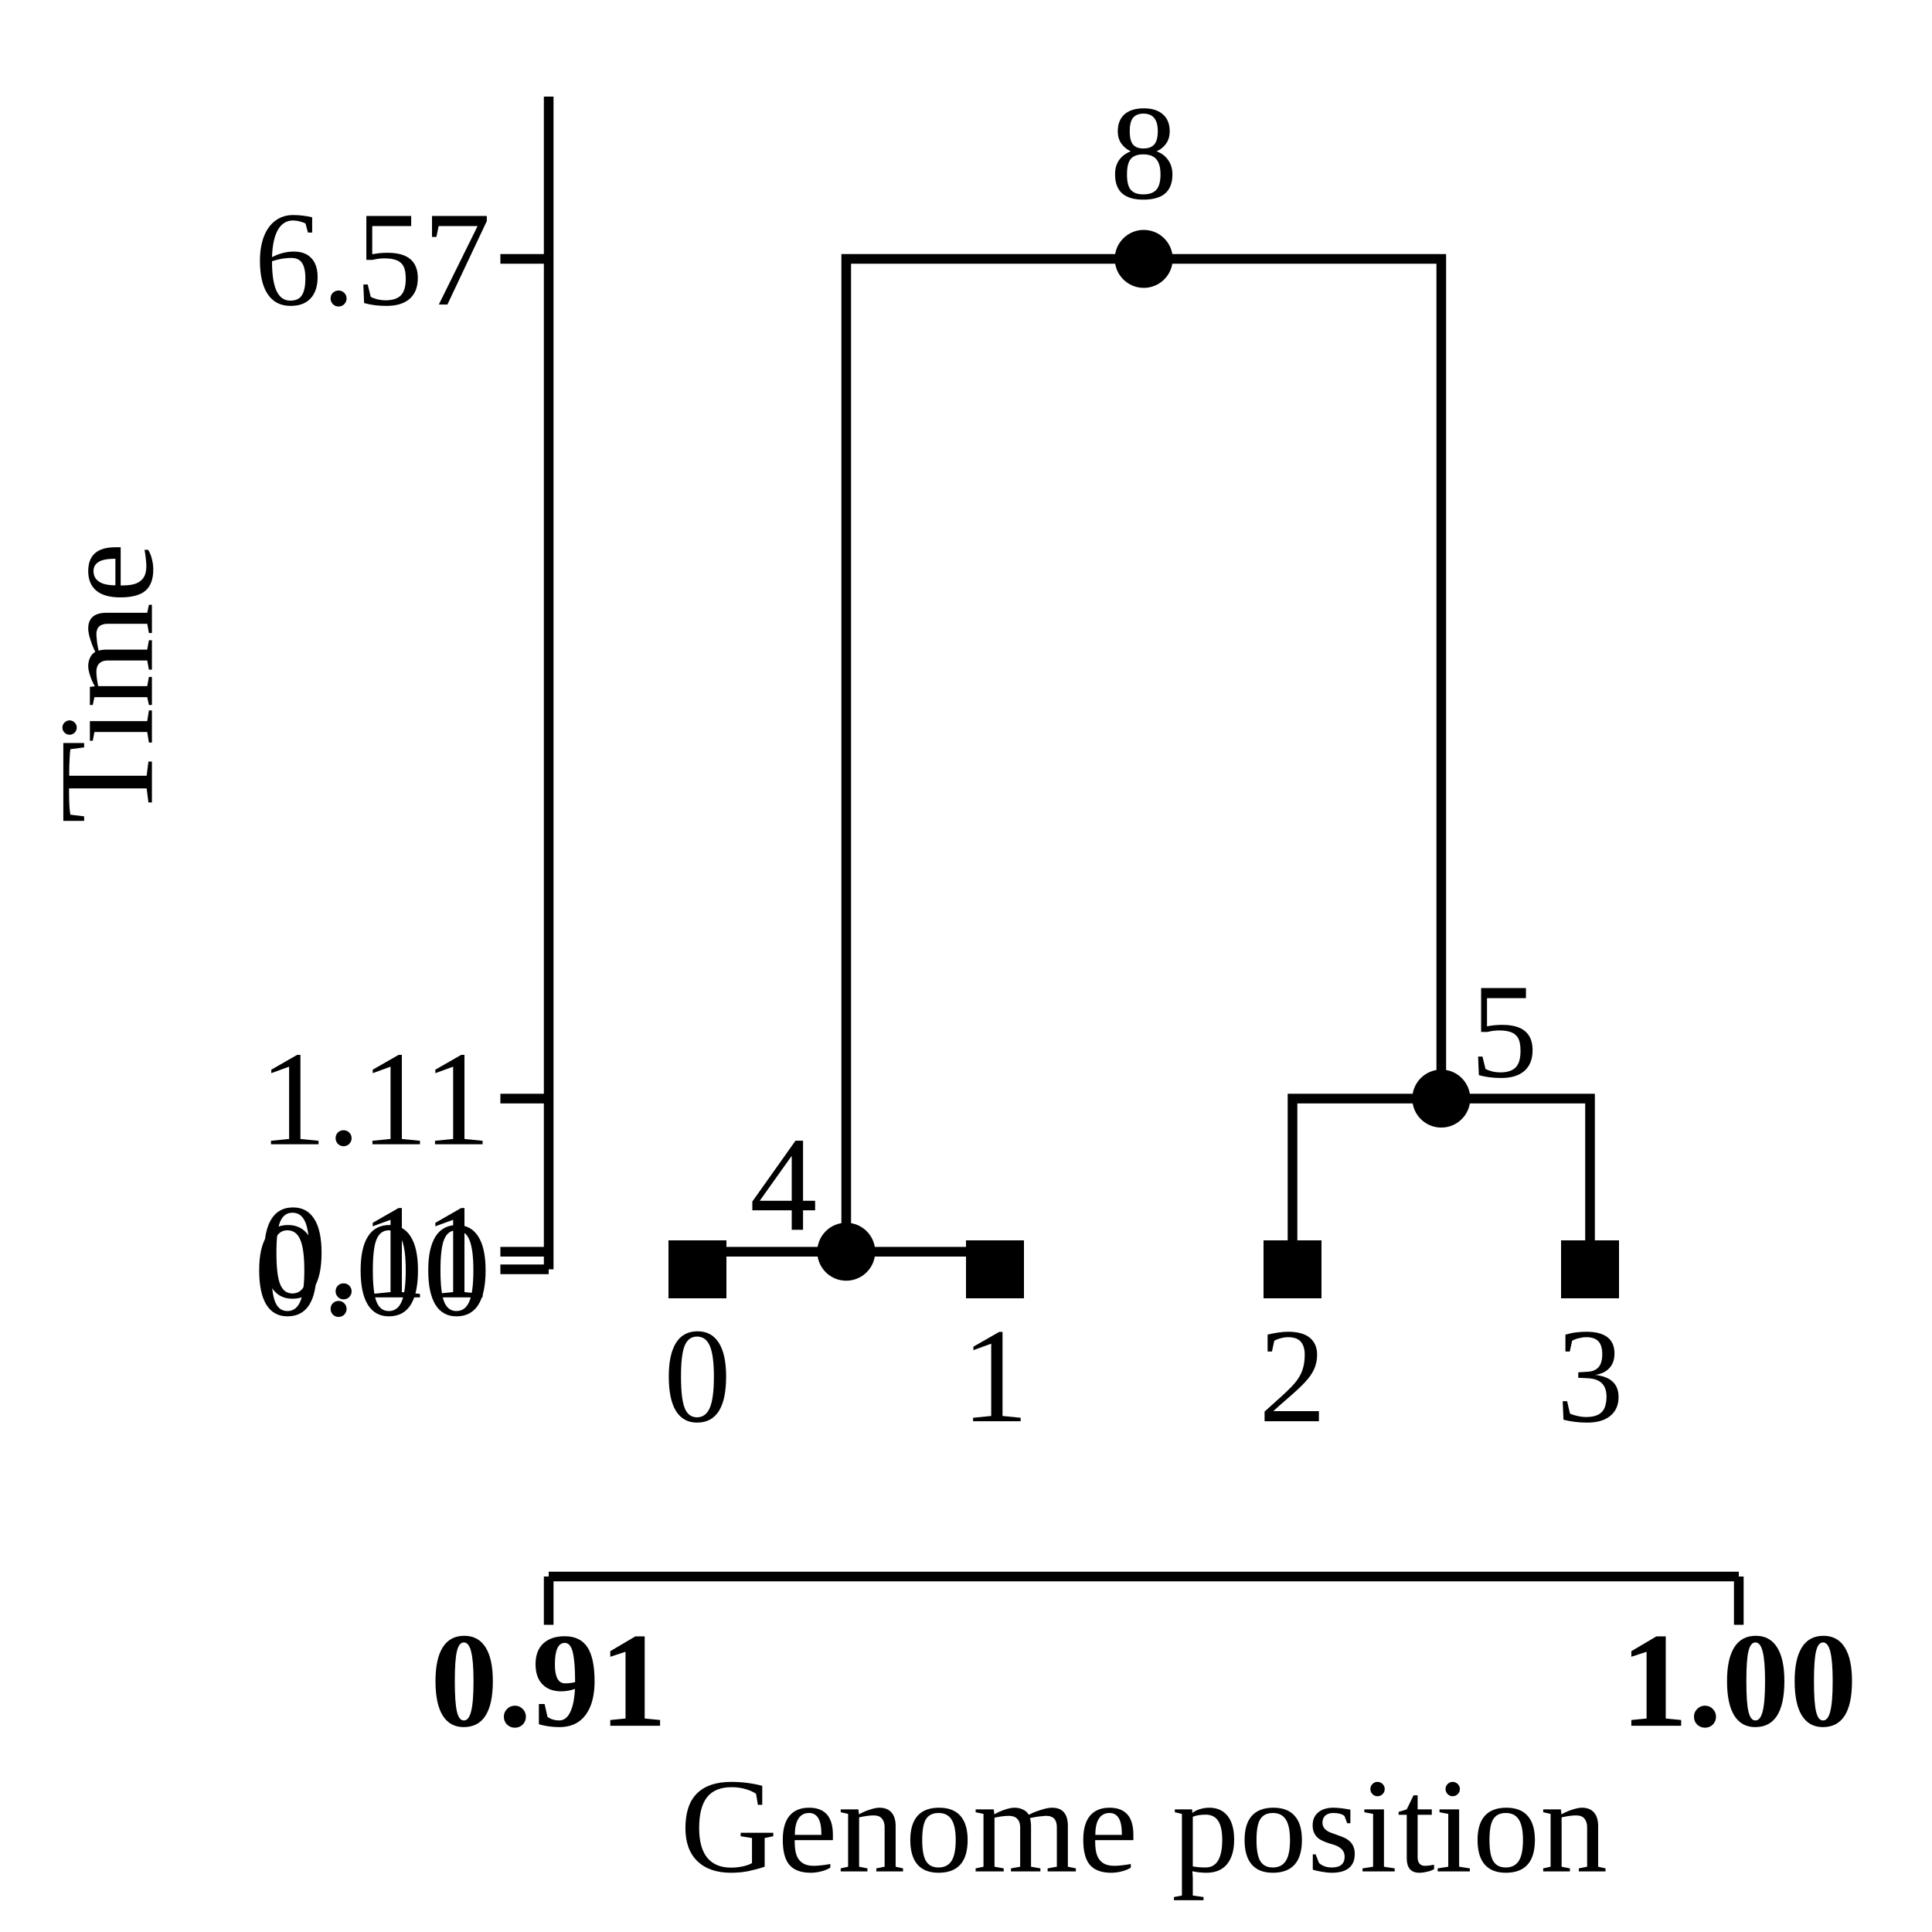
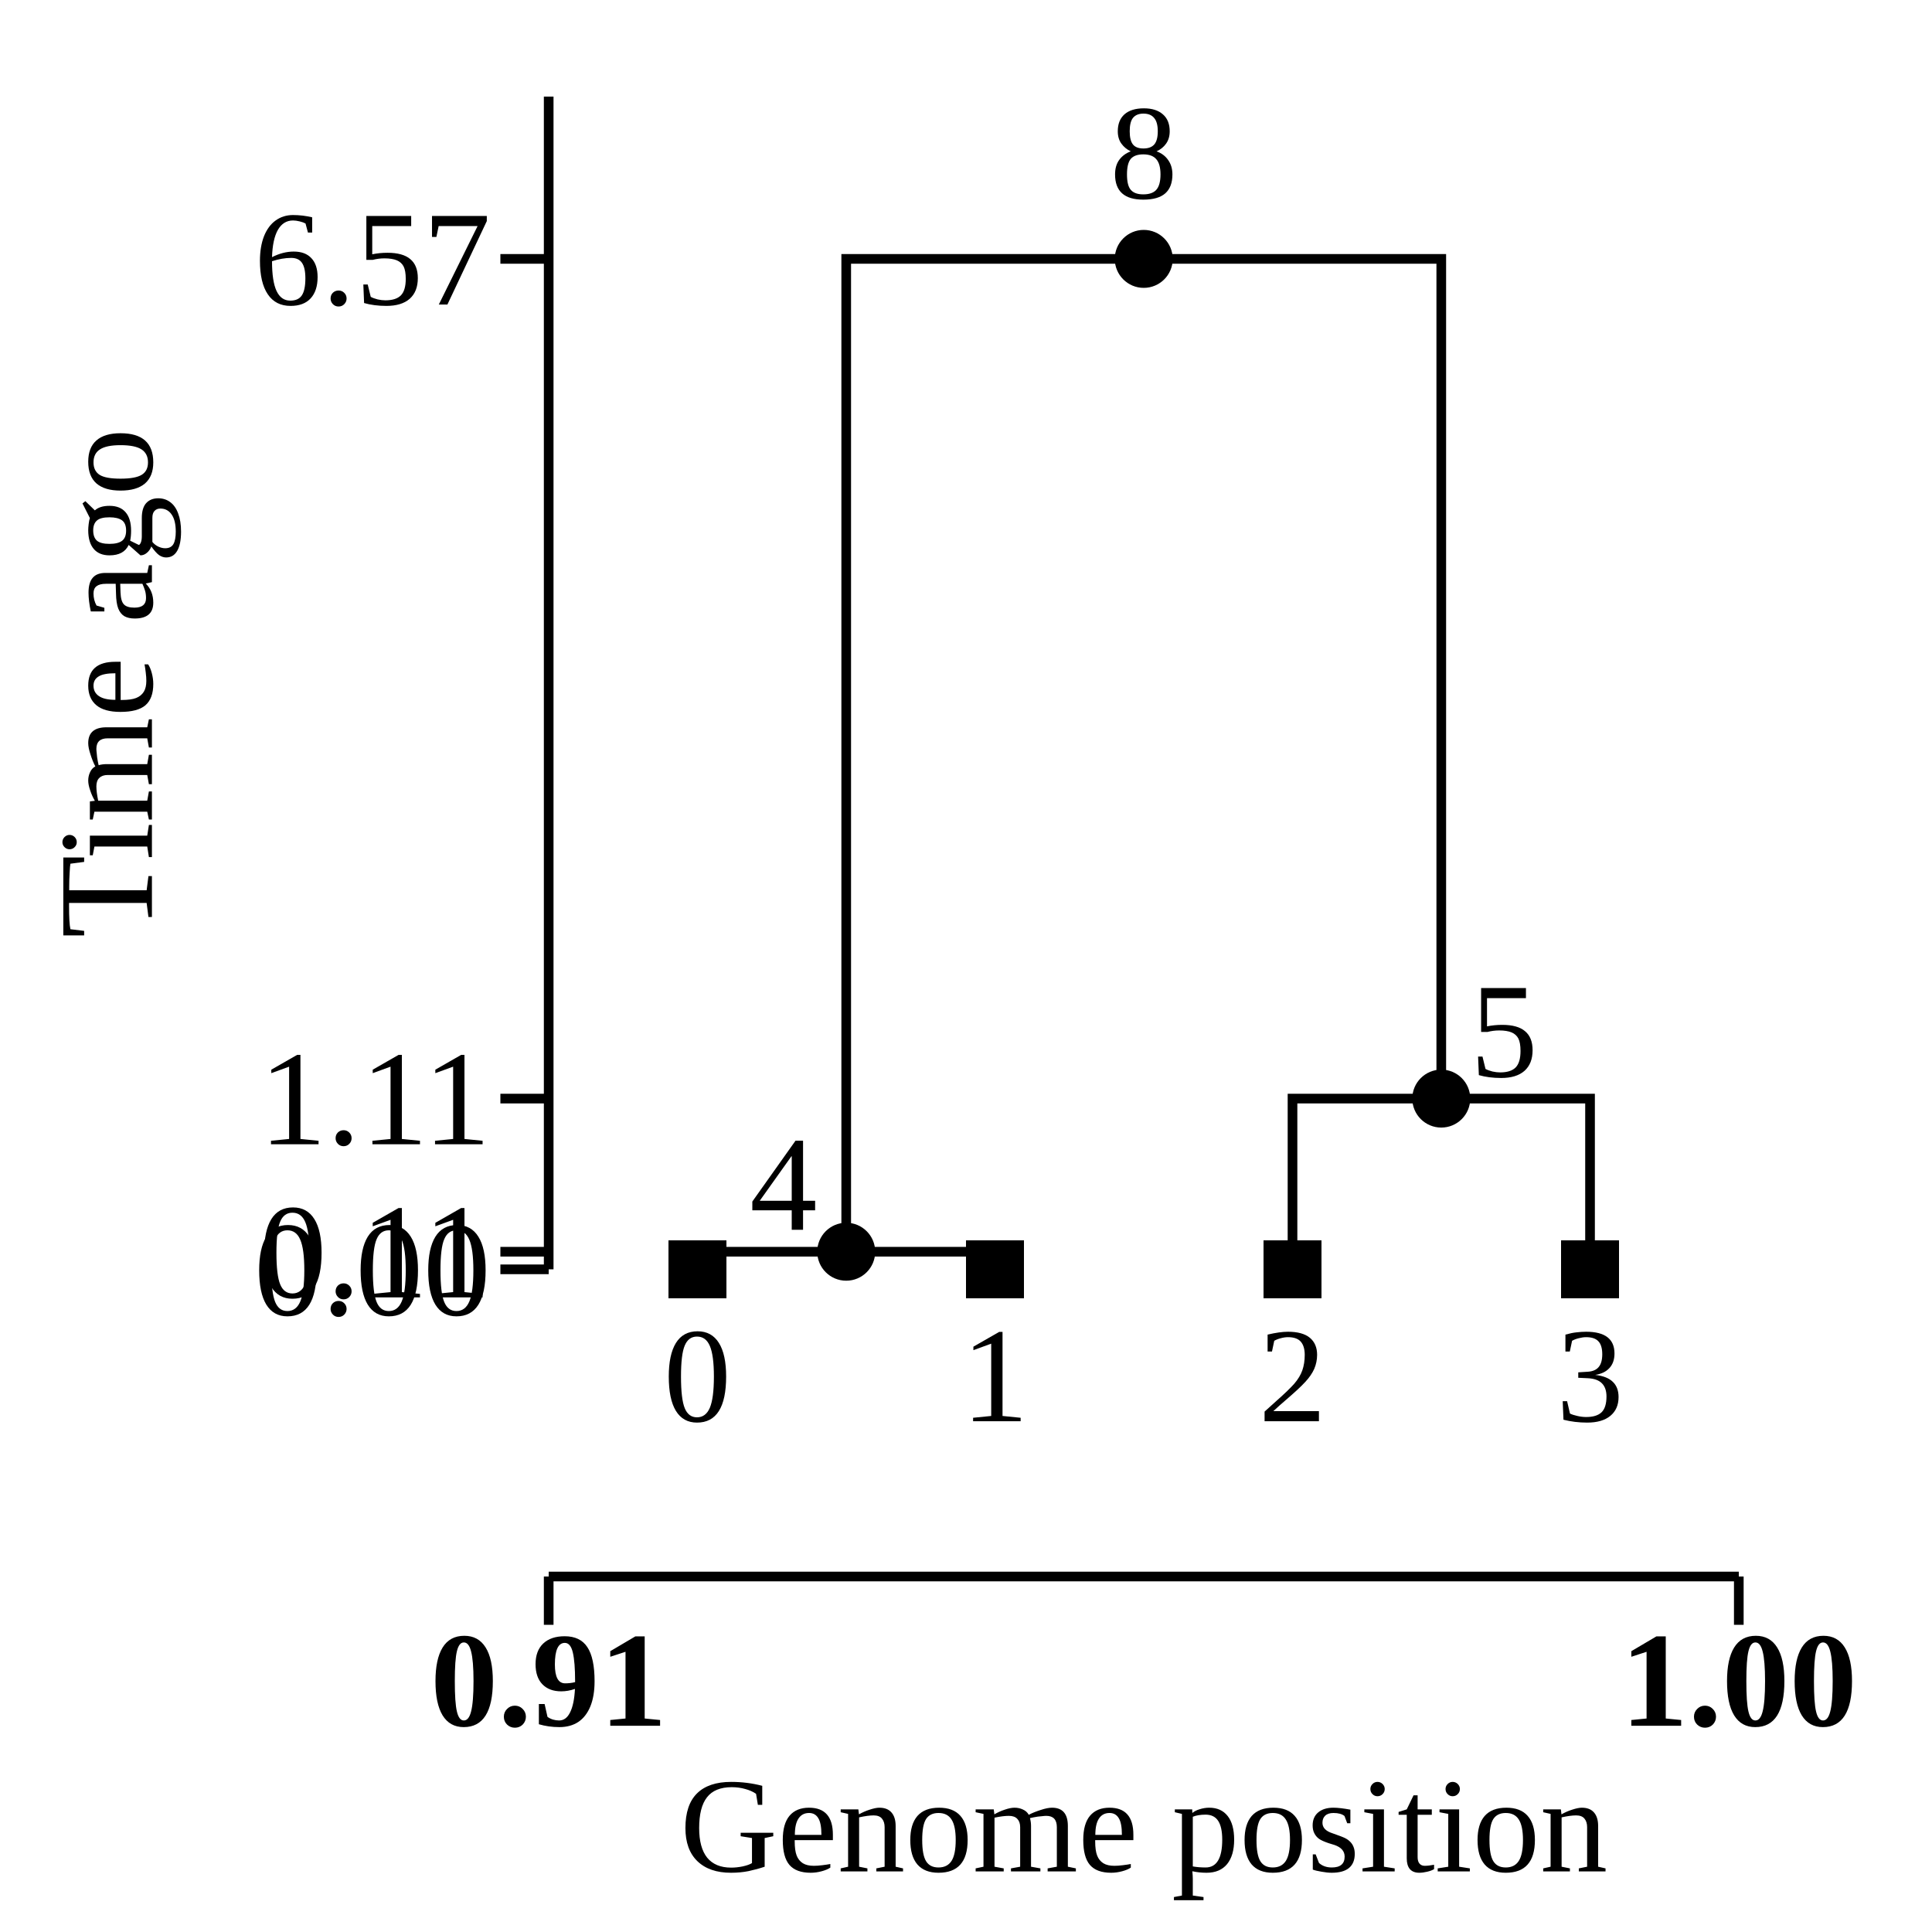
<svg xmlns="http://www.w3.org/2000/svg" baseProfile="full" height="200" version="1.1" width="200">
  <defs>
    <style type="text/css">.background path {fill: #808080; fill-opacity: 0}.background path:nth-child(odd) {fill-opacity: .1}.axes {font-size: 14px}.x-axis .tick .lab {font-weight: bold; dominant-baseline: hanging}.axes, .tree {font-size: 14px; text-anchor: middle}.axes line, .edge {stroke: black; fill: none}.axes .ax-skip {stroke-dasharray: 4}.y-axis .grid {stroke: #FAFAFA}.node &gt; .sym {fill: black; stroke: none}.site &gt; .sym {stroke: black}.mut text {fill: red; font-style: italic}.mut.extra text {fill: hotpink}.mut line {fill: none; stroke: none}.mut .sym {fill: none; stroke: red}.mut.extra .sym {stroke: hotpink}.node .mut .sym {stroke-width: 1.5px}.tree text, .tree-sequence text {dominant-baseline: central}.plotbox .lab.lft {text-anchor: end}.plotbox .lab.rgt {text-anchor: start}</style>
  </defs>
  <g class="tree t4">
    <g class="axes">
      <g class="x-axis">
        <g class="title" transform="translate(118.4 200)">
          <text class="lab" text-anchor="middle" transform="translate(0 -11)">Genome position</text>
        </g>
        <line class="ax-line" x1="56.8" x2="180" y1="163.2" y2="163.2" />
        <g class="ticks">
          <g class="tick" transform="translate(56.8 163.2)">
            <line x1="0" x2="0" y1="0" y2="5" />
            <g transform="translate(0 6)">
              <text class="lab">0.91</text>
            </g>
          </g>
          <g class="tick" transform="translate(180 163.2)">
            <line x1="0" x2="0" y1="0" y2="5" />
            <g transform="translate(0 6)">
              <text class="lab">1.00</text>
            </g>
          </g>
        </g>
      </g>
      <g class="y-axis">
        <g class="title" transform="translate(0 70.7)">
-           <text class="lab" text-anchor="middle" transform="translate(11) rotate(-90)">Time</text>
+           <text class="lab" text-anchor="middle" transform="translate(11) rotate(-90)">Time ago</text>
        </g>
        <line class="ax-line" x1="56.8" x2="56.8" y1="131.4" y2="10" />
        <g class="ticks">
          <g class="tick" transform="translate(56.8 26.8)">
            <line x1="0" x2="-5" y1="0" y2="0" />
            <g transform="translate(-6 0)">
              <text class="lab" text-anchor="end">6.57</text>
            </g>
          </g>
          <g class="tick" transform="translate(56.8 129.578)">
            <line x1="0" x2="-5" y1="0" y2="0" />
            <g transform="translate(-6 0)">
              <text class="lab" text-anchor="end">0.11</text>
            </g>
          </g>
          <g class="tick" transform="translate(56.8 131.4)">
            <line x1="0" x2="-5" y1="0" y2="0" />
            <g transform="translate(-6 0)">
              <text class="lab" text-anchor="end">0.00</text>
            </g>
          </g>
          <g class="tick" transform="translate(56.8 113.726)">
            <line x1="0" x2="-5" y1="0" y2="0" />
            <g transform="translate(-6 0)">
              <text class="lab" text-anchor="end">1.11</text>
            </g>
          </g>
        </g>
      </g>
    </g>
    <g class="plotbox">
      <g class="c2 node n8 p0 root" transform="translate(118.4 26.8)">
        <g class="a8 c2 node n4 p0" transform="translate(-30.8 102.778)">
          <g class="a4 leaf node n0 p0 sample" transform="translate(-15.4 1.82204)">
            <path class="edge" d="M 0 0 V -1.822 H 15.4" />
            <rect class="sym" height="6" width="6" x="-3" y="-3" />
            <text class="lab" transform="translate(0 11)">0</text>
          </g>
          <g class="a4 leaf node n1 p0 sample" transform="translate(15.4 1.82204)">
            <path class="edge" d="M 0 0 V -1.822 H -15.4" />
            <rect class="sym" height="6" width="6" x="-3" y="-3" />
            <text class="lab" transform="translate(0 11)">1</text>
          </g>
          <path class="edge" d="M 0 0 V -102.778 H 30.8" />
          <circle class="sym" cx="0" cy="0" r="3" />
          <text class="lab lft" transform="translate(-3 -7.0)">4</text>
        </g>
        <g class="a8 c2 node n5 p0" transform="translate(30.8 86.9259)">
          <g class="a5 leaf node n2 p0 sample" transform="translate(-15.4 17.6741)">
            <path class="edge" d="M 0 0 V -17.674 H 15.4" />
            <rect class="sym" height="6" width="6" x="-3" y="-3" />
            <text class="lab" transform="translate(0 11)">2</text>
          </g>
          <g class="a5 leaf node n3 p0 sample" transform="translate(15.4 17.6741)">
            <path class="edge" d="M 0 0 V -17.674 H -15.4" />
            <rect class="sym" height="6" width="6" x="-3" y="-3" />
            <text class="lab" transform="translate(0 11)">3</text>
          </g>
          <path class="edge" d="M 0 0 V -86.926 H -30.8" />
          <circle class="sym" cx="0" cy="0" r="3" />
          <text class="lab rgt" transform="translate(3 -7.0)">5</text>
        </g>
        <circle class="sym" cx="0" cy="0" r="3" />
        <text class="lab" transform="translate(0 -11)">8</text>
      </g>
    </g>
  </g>
</svg>
